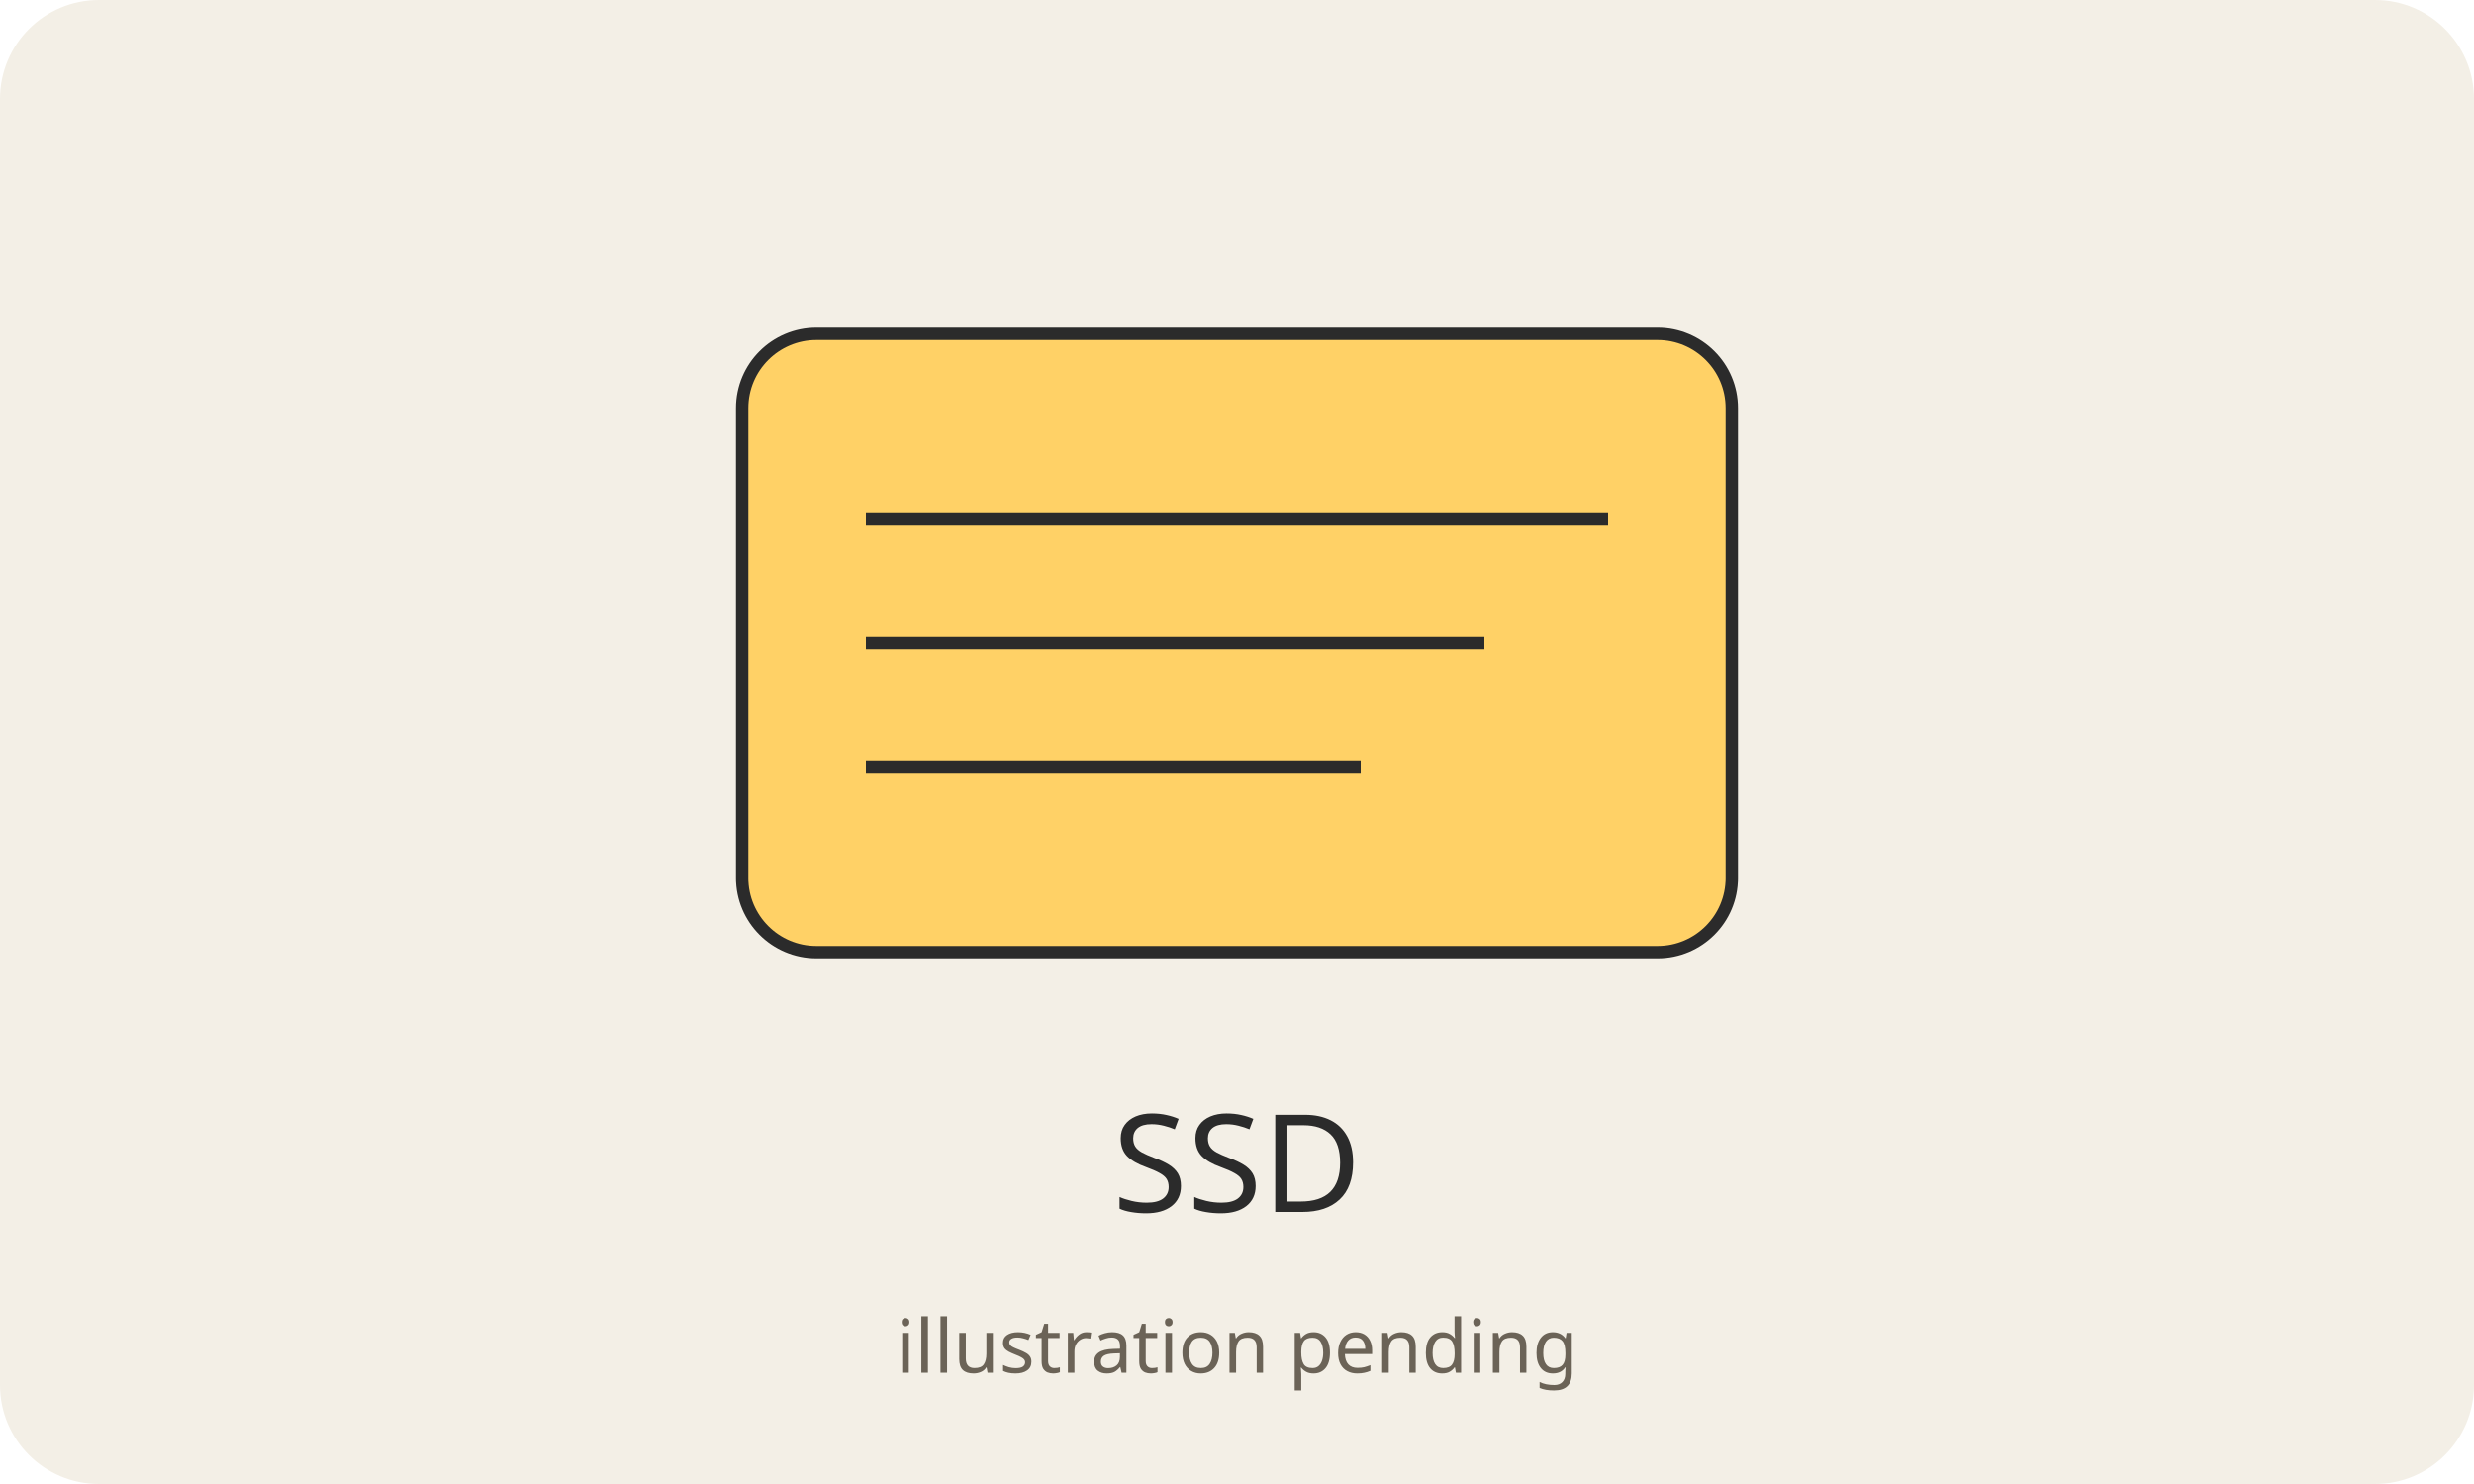
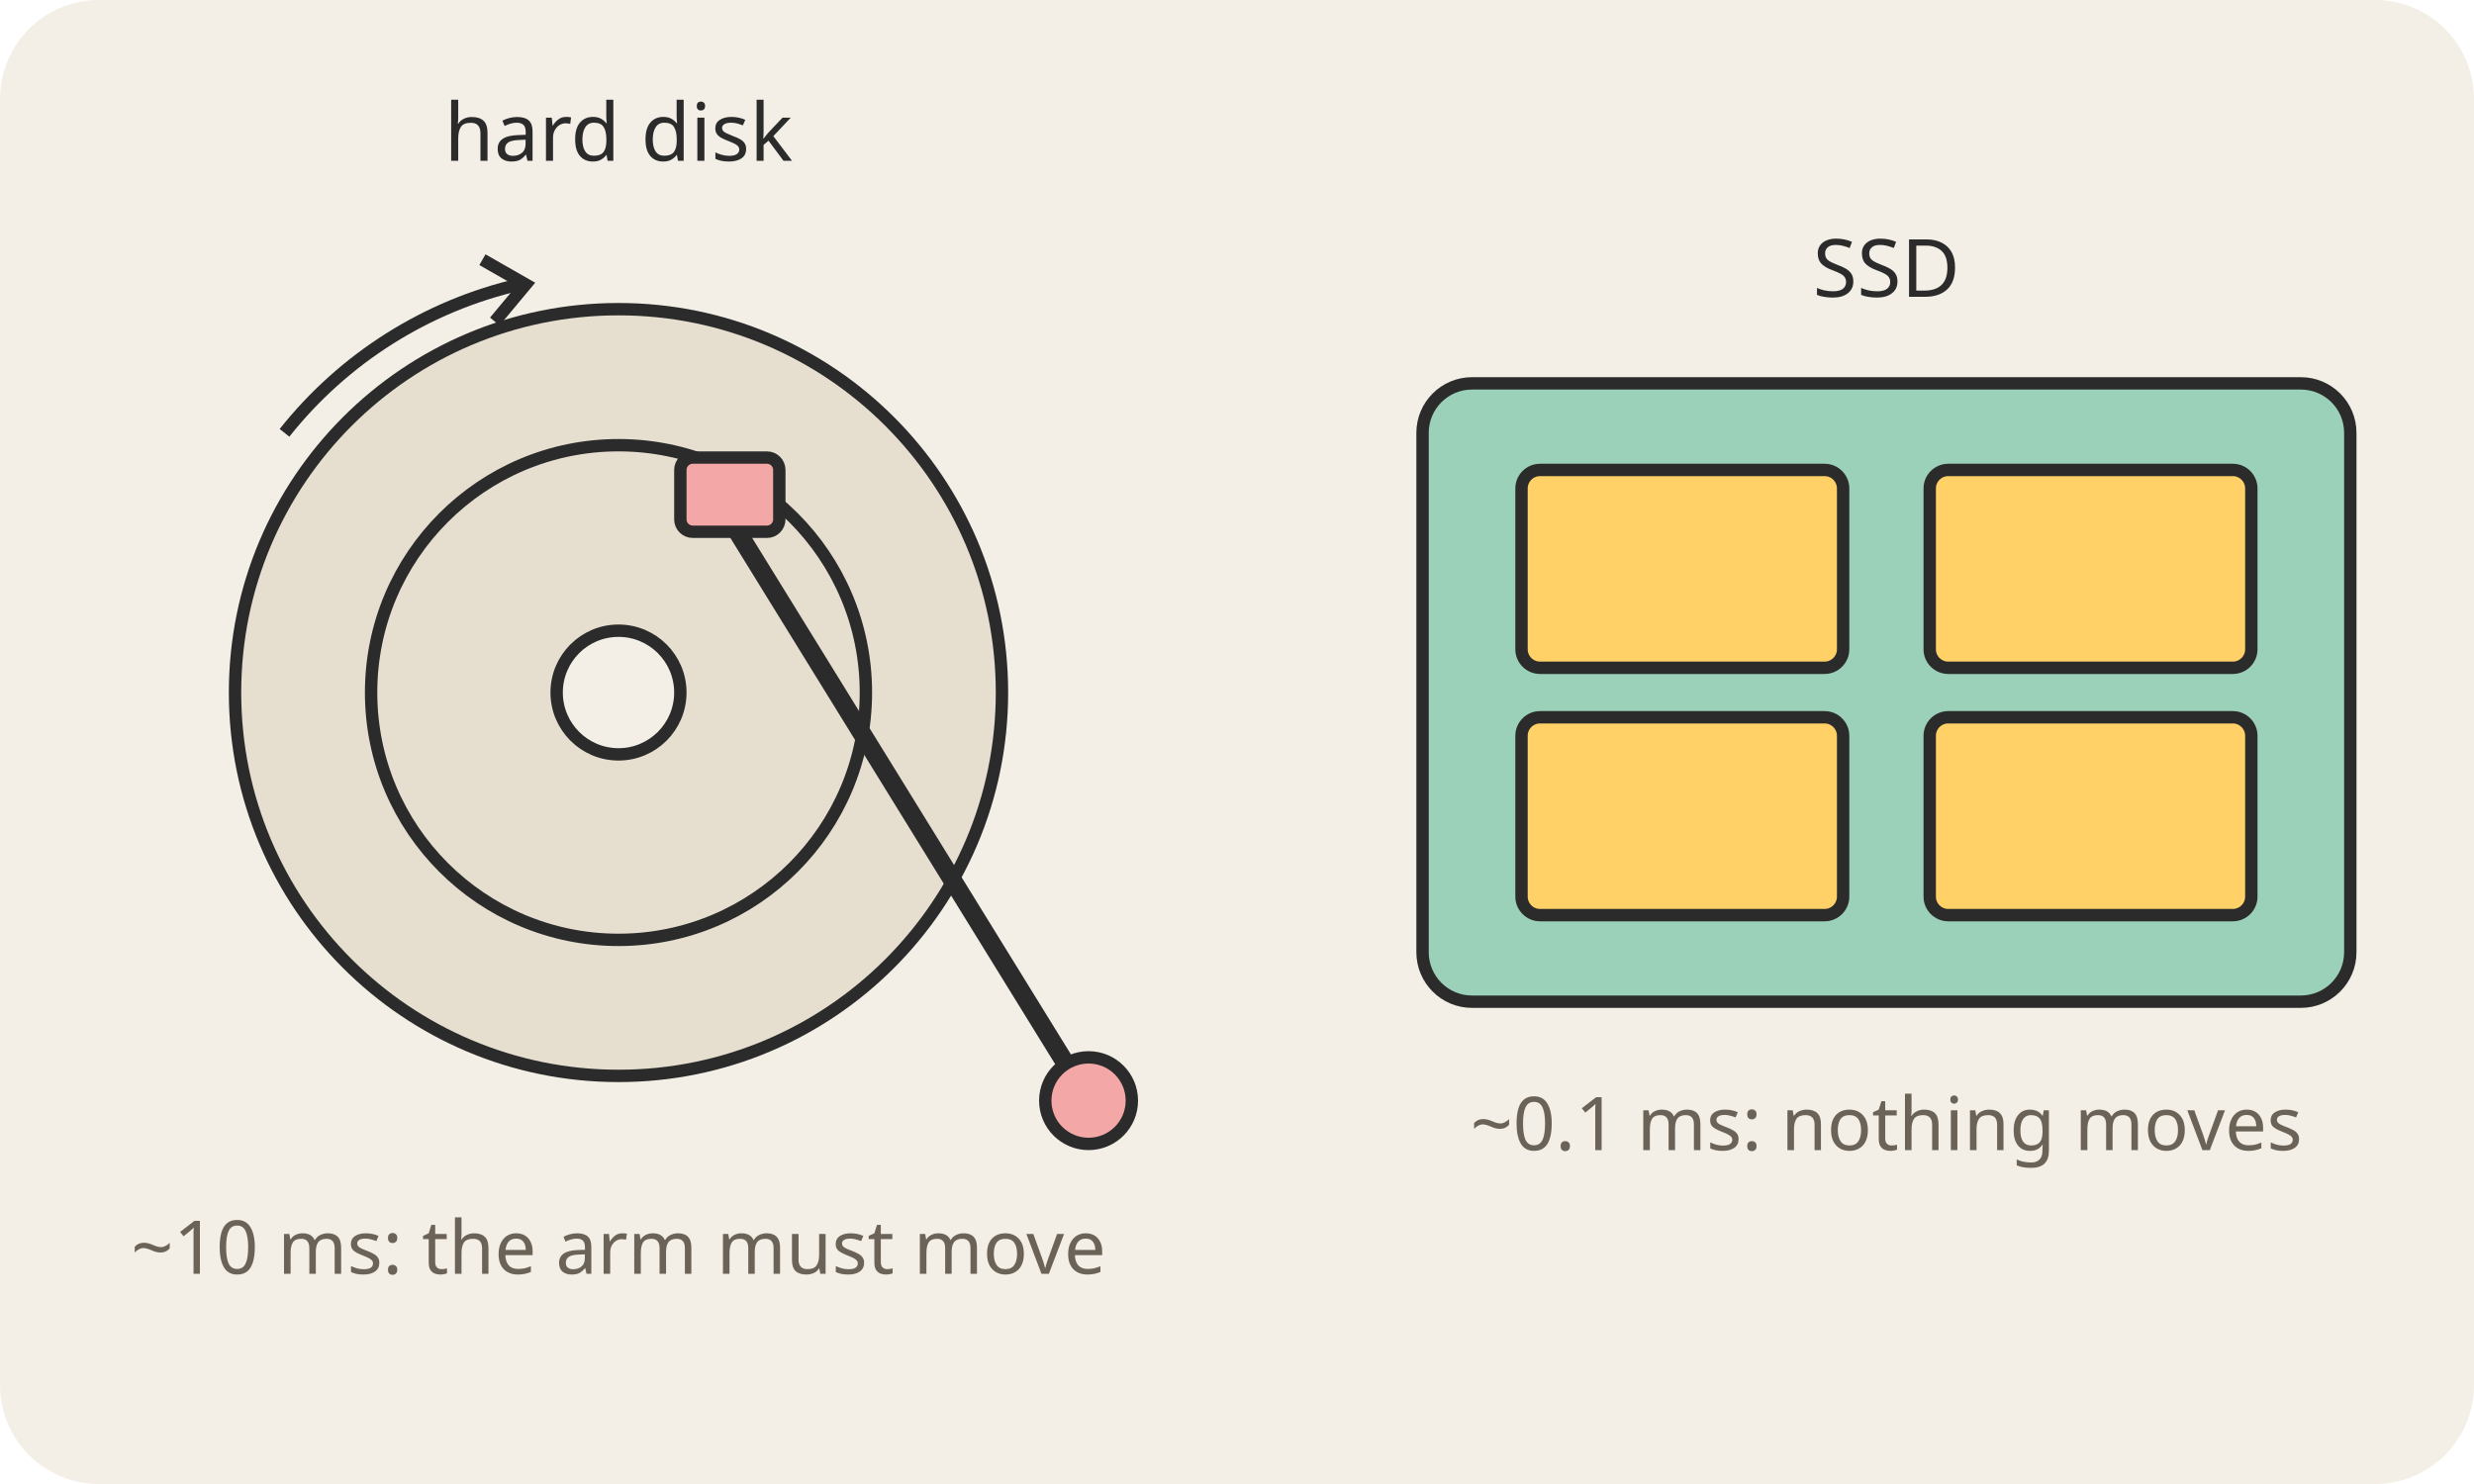
<svg xmlns="http://www.w3.org/2000/svg" viewBox="0 0 400 240" role="img">
  <rect width="400" height="240" rx="16" fill="#f3efe6" />
-   <rect x="120" y="54" width="160" height="100" rx="12" fill="#ffd166" stroke="#2b2b2b" stroke-width="2" />
-   <line x1="140" y1="84" x2="260" y2="84" stroke="#2b2b2b" stroke-width="2" />
-   <line x1="140" y1="104" x2="240" y2="104" stroke="#2b2b2b" stroke-width="2" />
-   <line x1="140" y1="124" x2="220" y2="124" stroke="#2b2b2b" stroke-width="2" />
-   <text x="200" y="196" text-anchor="middle" font-family="system-ui, sans-serif" font-size="22" fill="#2b2b2b">SSD</text>
-   <text x="200" y="222" text-anchor="middle" font-family="system-ui, sans-serif" font-size="12" fill="#6b6357">illustration pending</text>
+   <g stroke="#2b2b2b" stroke-width="2">
+     <circle cx="100" cy="112" r="62" fill="#e6dfd0" />
+     <circle cx="100" cy="112" r="40" fill="none" />
+     <circle cx="100" cy="112" r="10" fill="#f3efe6" />
+     <rect x="230" y="62" width="150" height="100" rx="8" fill="#9bd1b9" />
+     <rect x="246" y="76" width="52" height="32" rx="3" fill="#ffd166" />
+     <rect x="312" y="76" width="52" height="32" rx="3" fill="#ffd166" />
+     <rect x="246" y="116" width="52" height="32" rx="3" fill="#ffd166" />
+     <rect x="312" y="116" width="52" height="32" rx="3" fill="#ffd166" />
+   </g>
+   <g stroke="#2b2b2b" stroke-width="3" fill="none">
+     <path d="M176 178 L118 84" />
+   </g>
+   <circle cx="176" cy="178" r="7" fill="#f4a7a7" stroke="#2b2b2b" stroke-width="2" />
+   <rect x="110" y="74" width="16" height="12" rx="2" fill="#f4a7a7" stroke="#2b2b2b" stroke-width="2" />
+   <g stroke="#2b2b2b" stroke-width="2" fill="none">
+     <path d="M46 70 A68 68 0 0 1 84 46" />
+     <path d="M78 42 l7 4 -5 6" />
+   </g>
+   <g font-family="system-ui, sans-serif" font-size="13" fill="#2b2b2b" text-anchor="middle">
+     <text x="100" y="26">hard disk</text>
+     <text x="305" y="48">SSD</text>
+   </g>
+   <g font-family="system-ui, sans-serif" font-size="12" fill="#6b6357" text-anchor="middle">
+     <text x="100" y="206">~10 ms: the arm must move</text>
+     <text x="305" y="186">~0.1 ms: nothing moves</text>
+   </g>
</svg>
